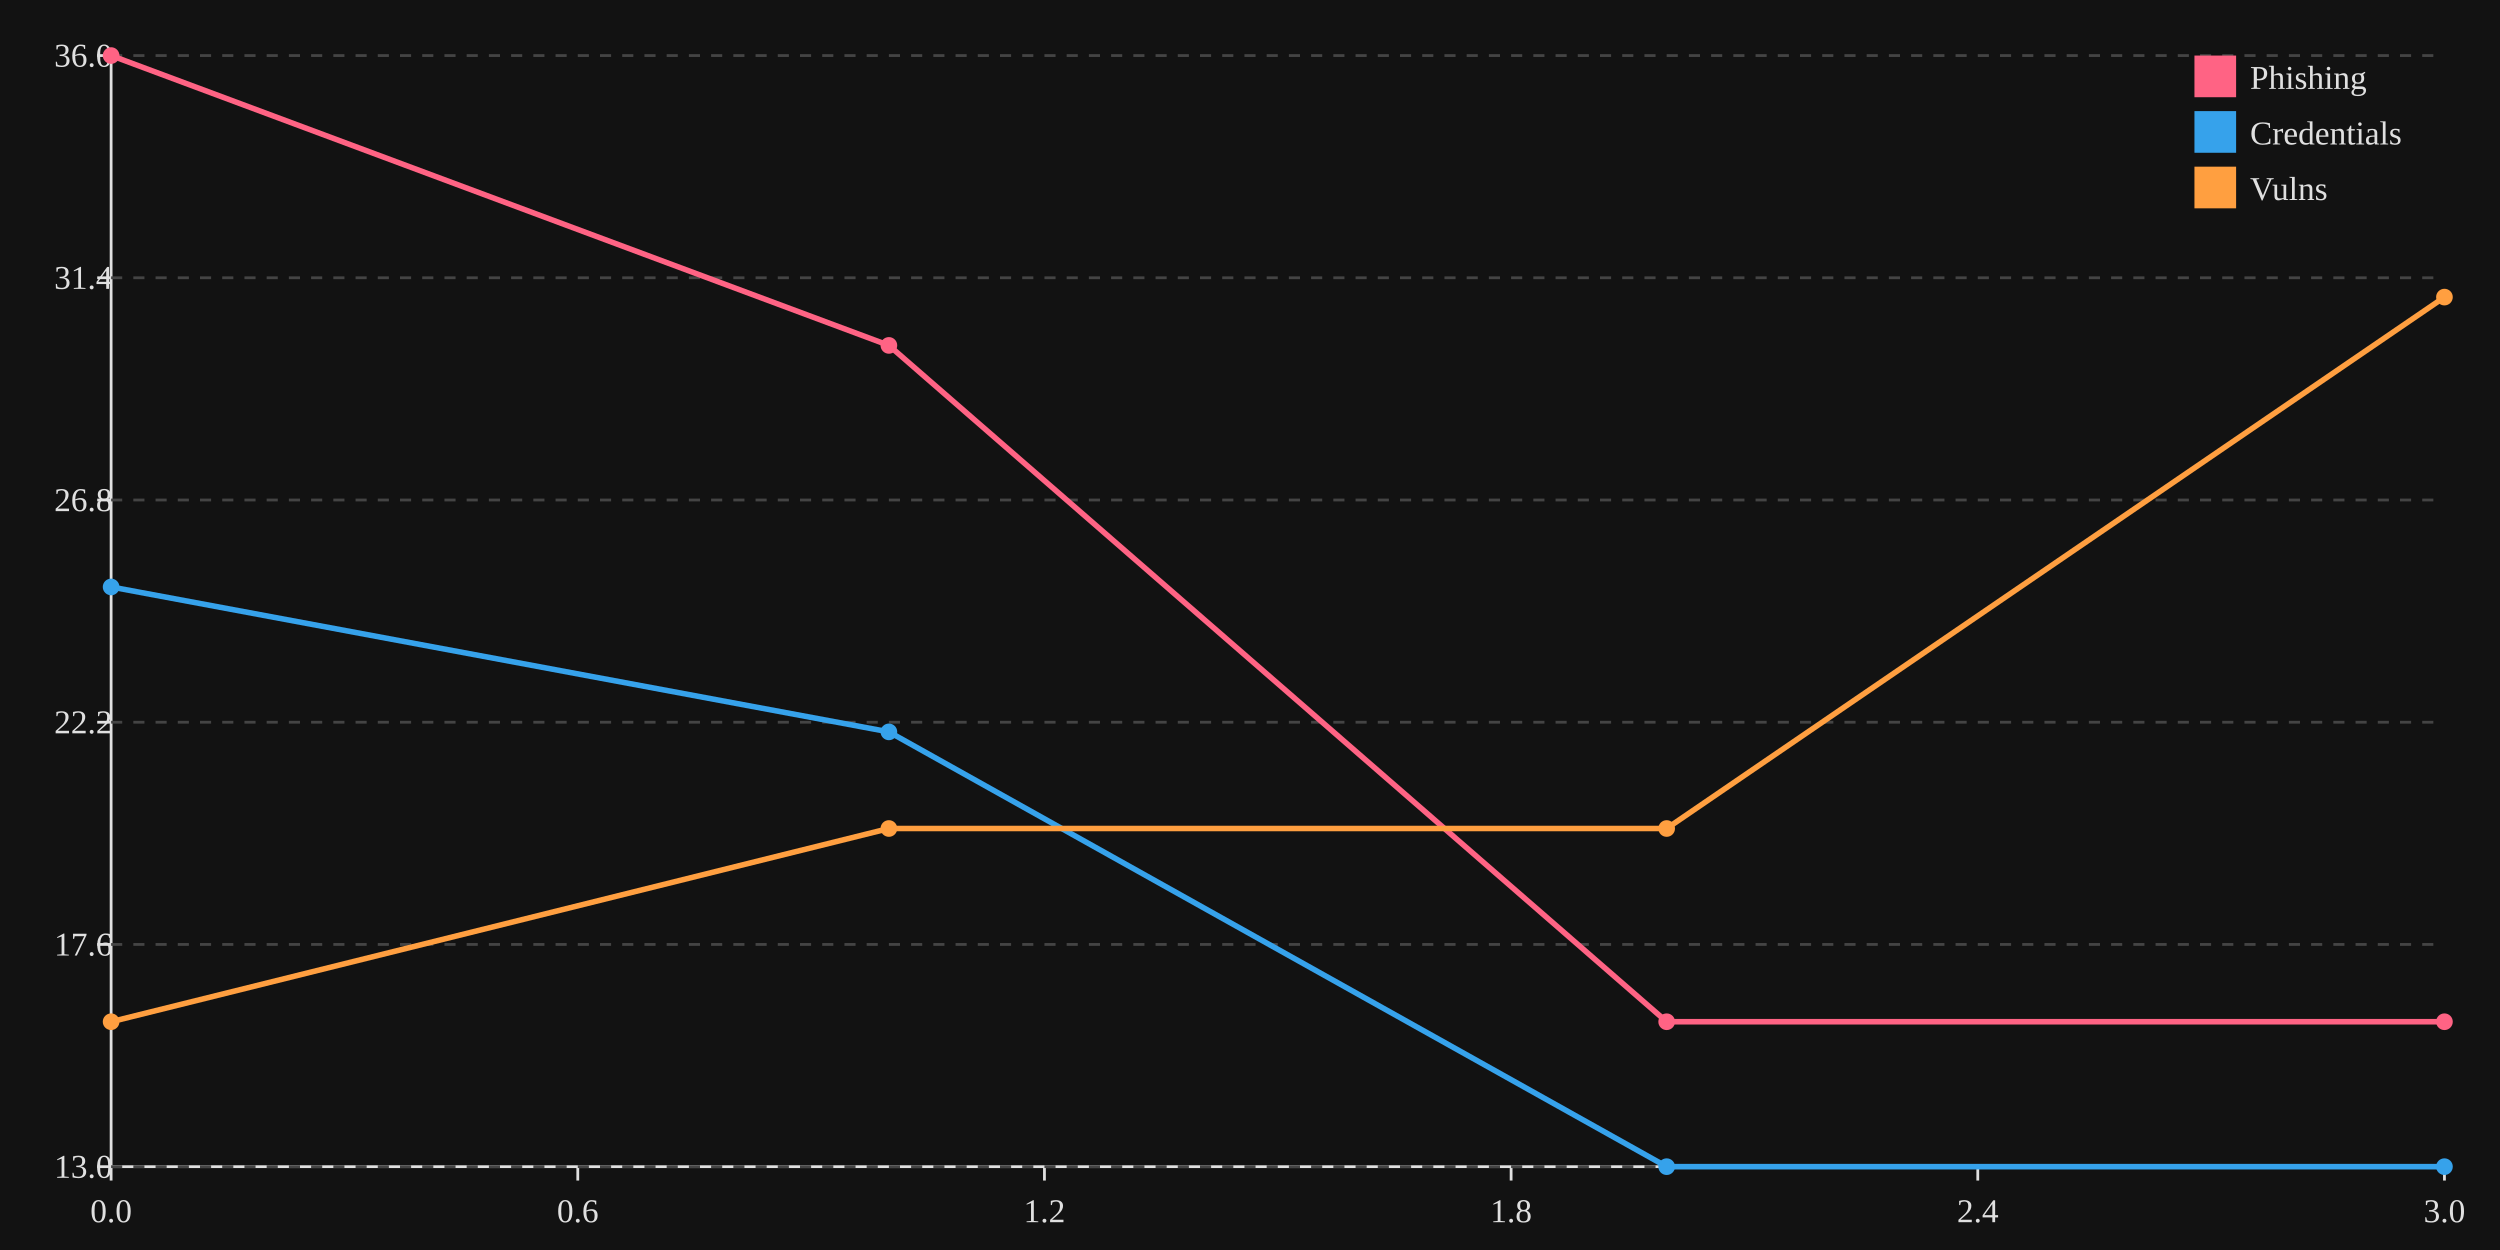
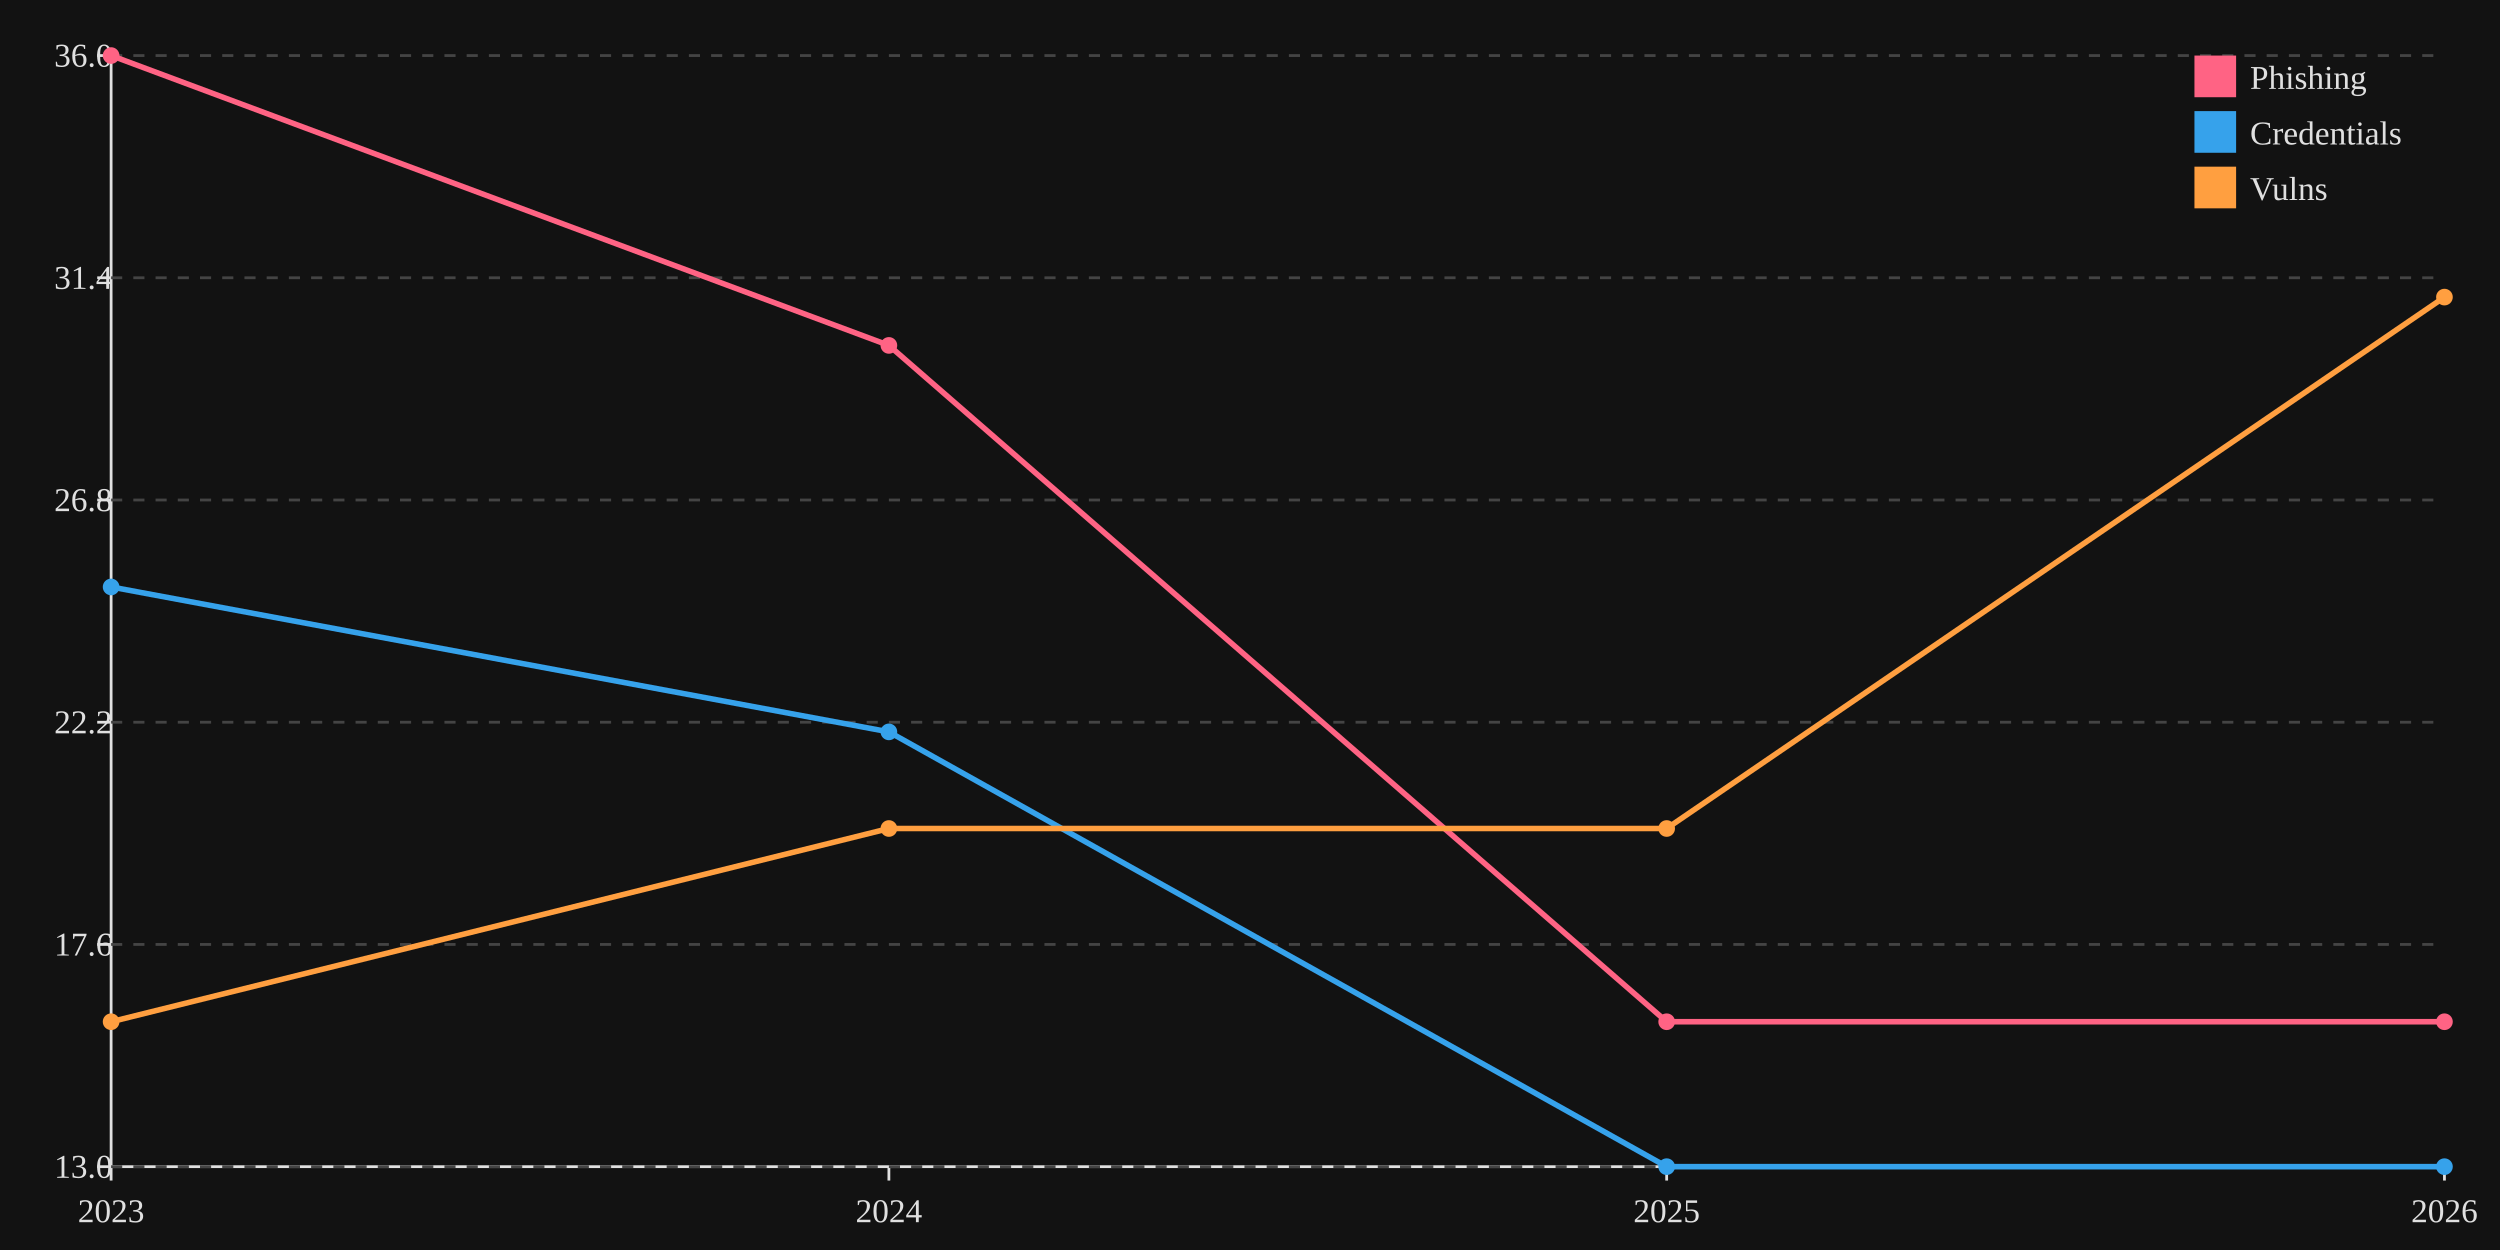
<svg xmlns="http://www.w3.org/2000/svg" width="900" height="450">
  <rect width="900" height="450" fill="#121212" />
  <line x1="40" y1="420" x2="880" y2="420" stroke="#e0e0e0" stroke-width="1" opacity="1" />
  <line x1="40" y1="20" x2="40" y2="420" stroke="#e0e0e0" stroke-width="1" opacity="1" />
  <line x1="40.0" y1="420" x2="40.0" y2="425" stroke="#e0e0e0" stroke-width="1" opacity="1" />
-   <text fill="#e0e0e0" x="40.0" y="440" text-anchor="middle" font-size="12" opacity="1">0.0</text>
-   <line x1="208.0" y1="420" x2="208.0" y2="425" stroke="#e0e0e0" stroke-width="1" opacity="1" />
-   <text fill="#e0e0e0" x="208.0" y="440" text-anchor="middle" font-size="12" opacity="1">0.6</text>
-   <line x1="376.0" y1="420" x2="376.0" y2="425" stroke="#e0e0e0" stroke-width="1" opacity="1" />
-   <text fill="#e0e0e0" x="376.0" y="440" text-anchor="middle" font-size="12" opacity="1">1.2</text>
-   <line x1="544.0" y1="420" x2="544.0" y2="425" stroke="#e0e0e0" stroke-width="1" opacity="1" />
-   <text fill="#e0e0e0" x="544.0" y="440" text-anchor="middle" font-size="12" opacity="1">1.8</text>
-   <line x1="712.0" y1="420" x2="712.0" y2="425" stroke="#e0e0e0" stroke-width="1" opacity="1" />
-   <text fill="#e0e0e0" x="712.0" y="440" text-anchor="middle" font-size="12" opacity="1">2.4</text>
+   <text fill="#e0e0e0" x="40.0" y="440" text-anchor="middle" font-size="12" opacity="1">2023</text>
+   <line x1="320.0" y1="420" x2="320.0" y2="425" stroke="#e0e0e0" stroke-width="1" opacity="1" />
+   <text fill="#e0e0e0" x="320.0" y="440" text-anchor="middle" font-size="12" opacity="1">2024</text>
+   <line x1="600.0" y1="420" x2="600.0" y2="425" stroke="#e0e0e0" stroke-width="1" opacity="1" />
+   <text fill="#e0e0e0" x="600.0" y="440" text-anchor="middle" font-size="12" opacity="1">2025</text>
  <line x1="880.0" y1="420" x2="880.0" y2="425" stroke="#e0e0e0" stroke-width="1" opacity="1" />
-   <text fill="#e0e0e0" x="880.0" y="440" text-anchor="middle" font-size="12" opacity="1">3.0</text>
+   <text fill="#e0e0e0" x="880.0" y="440" text-anchor="middle" font-size="12" opacity="1">2026</text>
  <line x1="35" y1="420.0" x2="40" y2="420.0" stroke="#e0e0e0" stroke-width="1" opacity="1" />
  <text fill="#e0e0e0" x="30" y="424.0" text-anchor="middle" font-size="12" opacity="1">13.0</text>
  <line x1="40" y1="420.0" x2="880" y2="420.0" stroke="#444444" stroke-width="1" opacity="1" stroke-dasharray="4,4" />
  <line x1="35" y1="340.0" x2="40" y2="340.0" stroke="#e0e0e0" stroke-width="1" opacity="1" />
  <text fill="#e0e0e0" x="30" y="344.0" text-anchor="middle" font-size="12" opacity="1">17.6</text>
  <line x1="40" y1="340.0" x2="880" y2="340.0" stroke="#444444" stroke-width="1" opacity="1" stroke-dasharray="4,4" />
  <line x1="35" y1="260.0" x2="40" y2="260.0" stroke="#e0e0e0" stroke-width="1" opacity="1" />
  <text fill="#e0e0e0" x="30" y="264.0" text-anchor="middle" font-size="12" opacity="1">22.2</text>
  <line x1="40" y1="260.0" x2="880" y2="260.0" stroke="#444444" stroke-width="1" opacity="1" stroke-dasharray="4,4" />
  <line x1="35" y1="180.0" x2="40" y2="180.0" stroke="#e0e0e0" stroke-width="1" opacity="1" />
  <text fill="#e0e0e0" x="30" y="184.0" text-anchor="middle" font-size="12" opacity="1">26.8</text>
  <line x1="40" y1="180.0" x2="880" y2="180.0" stroke="#444444" stroke-width="1" opacity="1" stroke-dasharray="4,4" />
  <line x1="35" y1="100.0" x2="40" y2="100.0" stroke="#e0e0e0" stroke-width="1" opacity="1" />
  <text fill="#e0e0e0" x="30" y="104.0" text-anchor="middle" font-size="12" opacity="1">31.4</text>
  <line x1="40" y1="100.0" x2="880" y2="100.0" stroke="#444444" stroke-width="1" opacity="1" stroke-dasharray="4,4" />
  <line x1="35" y1="20.0" x2="40" y2="20.0" stroke="#e0e0e0" stroke-width="1" opacity="1" />
  <text fill="#e0e0e0" x="30" y="24.0" text-anchor="middle" font-size="12" opacity="1">36.0</text>
  <line x1="40" y1="20.0" x2="880" y2="20.0" stroke="#444444" stroke-width="1" opacity="1" stroke-dasharray="4,4" />
  <polyline fill="none" stroke="#ff6384" stroke-width="2" opacity="1" points="40.0,20.0 320.0,124.348 600.0,367.826 880.0,367.826" />
  <circle cx="40.0" cy="20.0" r="3" fill="#ff6384" opacity="1" />
  <circle cx="320.0" cy="124.348" r="3" fill="#ff6384" opacity="1" />
  <circle cx="600.0" cy="367.826" r="3" fill="#ff6384" opacity="1" />
  <circle cx="880.0" cy="367.826" r="3" fill="#ff6384" opacity="1" />
  <polyline fill="none" stroke="#36a2eb" stroke-width="2" opacity="1" points="40.0,211.304 320.0,263.478 600.0,420.0 880.0,420.0" />
  <circle cx="40.0" cy="211.304" r="3" fill="#36a2eb" opacity="1" />
  <circle cx="320.0" cy="263.478" r="3" fill="#36a2eb" opacity="1" />
  <circle cx="600.0" cy="420.0" r="3" fill="#36a2eb" opacity="1" />
  <circle cx="880.0" cy="420.0" r="3" fill="#36a2eb" opacity="1" />
  <polyline fill="none" stroke="#ff9f40" stroke-width="2" opacity="1" points="40.0,367.826 320.0,298.261 600.0,298.261 880.0,106.957" />
  <circle cx="40.0" cy="367.826" r="3" fill="#ff9f40" opacity="1" />
  <circle cx="320.0" cy="298.261" r="3" fill="#ff9f40" opacity="1" />
  <circle cx="600.0" cy="298.261" r="3" fill="#ff9f40" opacity="1" />
  <circle cx="880.0" cy="106.957" r="3" fill="#ff9f40" opacity="1" />
  <rect x="790" y="20" width="15" height="15" fill="#ff6384" opacity="1" />
  <text fill="#e0e0e0" x="810" y="32" text-anchor="start" font-size="12" opacity="1">Phishing</text>
  <rect x="790" y="40" width="15" height="15" fill="#36a2eb" opacity="1" />
  <text fill="#e0e0e0" x="810" y="52" text-anchor="start" font-size="12" opacity="1">Credentials</text>
  <rect x="790" y="60" width="15" height="15" fill="#ff9f40" opacity="1" />
  <text fill="#e0e0e0" x="810" y="72" text-anchor="start" font-size="12" opacity="1">Vulns</text>
</svg>
